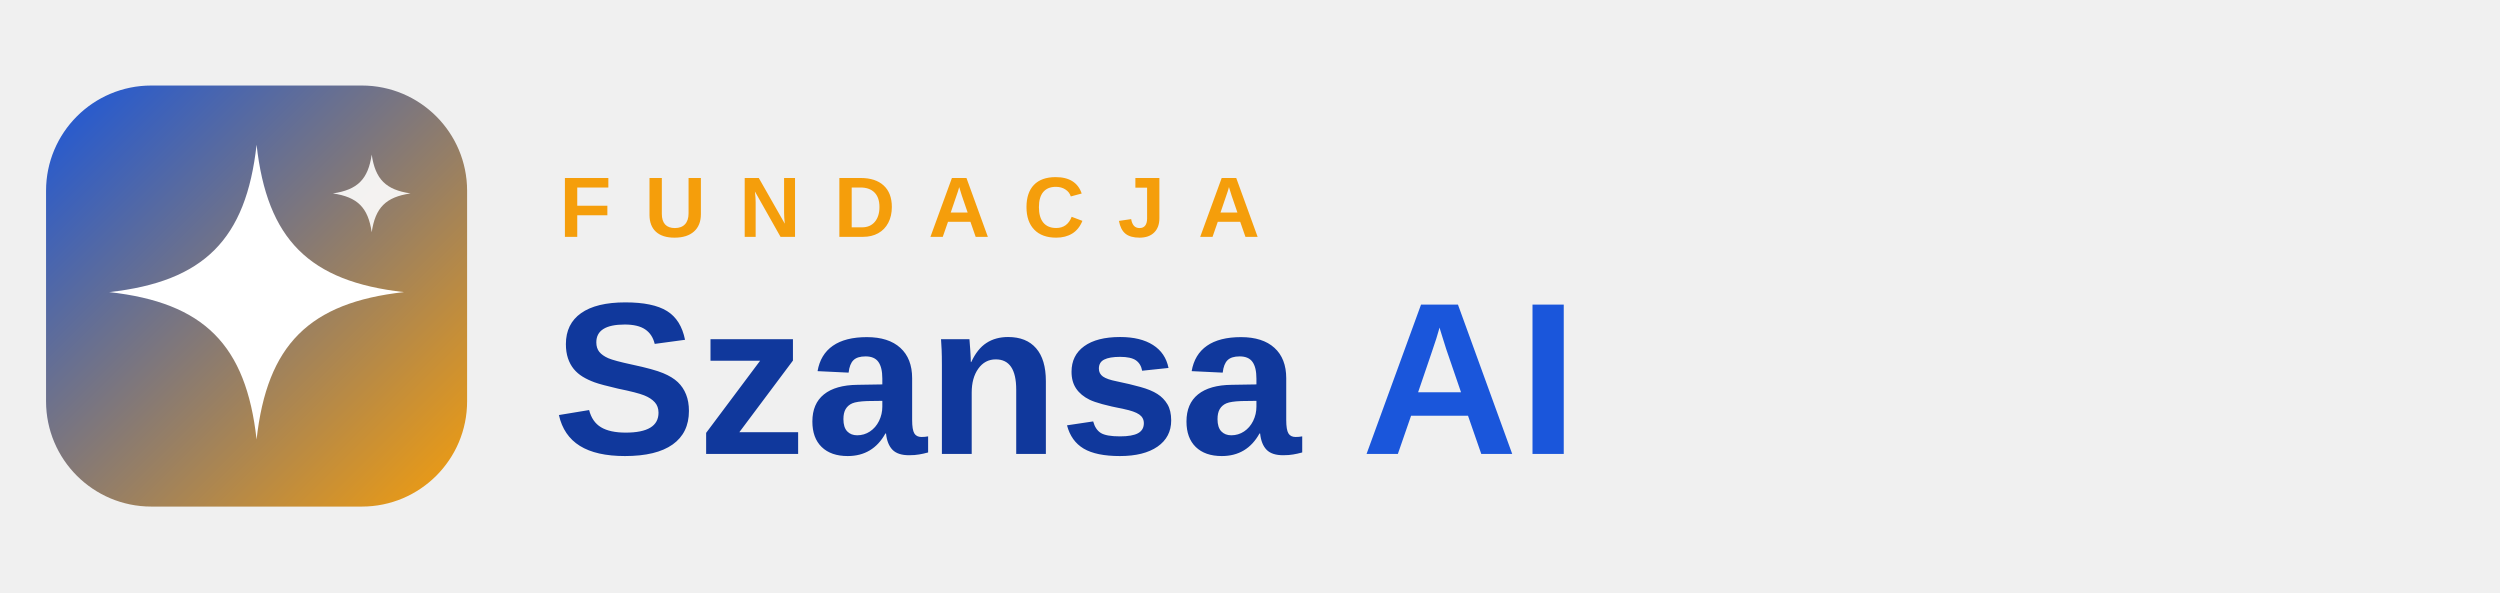
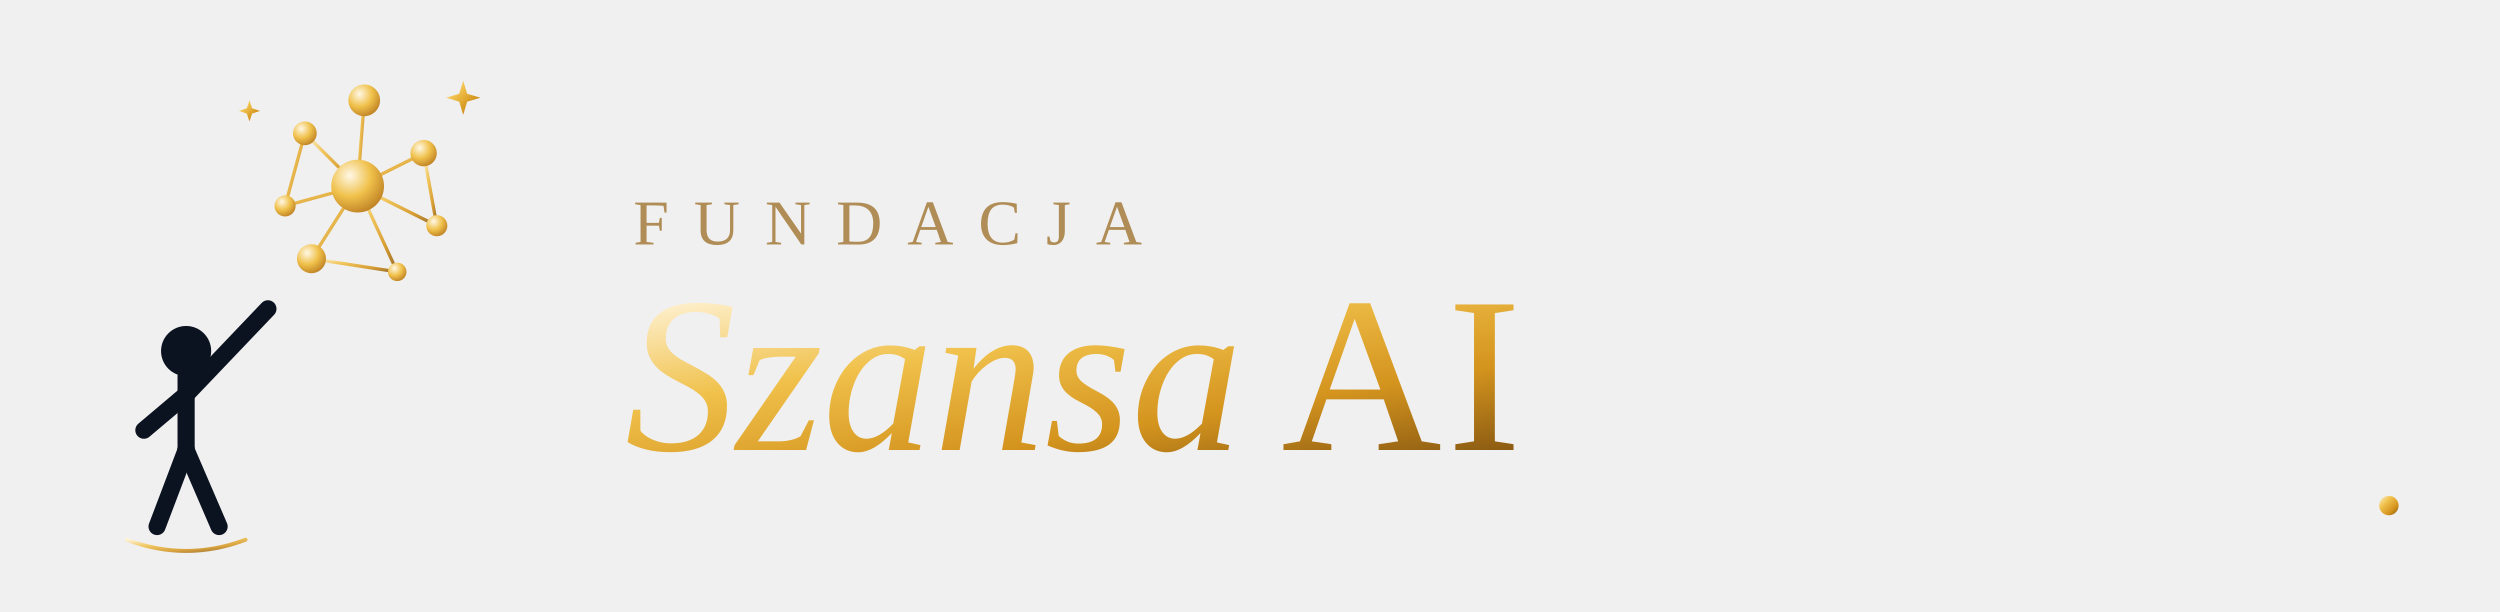
- <svg xmlns="http://www.w3.org/2000/svg" viewBox="0 0 760 180" width="760" height="180">
+ <svg xmlns="http://www.w3.org/2000/svg" viewBox="0 0 900 220" width="900" height="220">
  <defs>
-     <linearGradient id="g" x1="0" y1="0" x2="1" y2="1">
-       <stop offset="0" stop-color="#1a56db" />
-       <stop offset="1" stop-color="#f59e0b" />
+     <linearGradient id="gold" x1="0" y1="0" x2="1" y2="1">
+       <stop offset="0" stop-color="#fff3d6" />
+       <stop offset="0.35" stop-color="#f0c14b" />
+       <stop offset="0.7" stop-color="#d4941e" />
+       <stop offset="1" stop-color="#8a5a12" />
    </linearGradient>
+     <radialGradient id="nodeGlow" cx="0.35" cy="0.3" r="0.8">
+       <stop offset="0" stop-color="#fff8e6" />
+       <stop offset="0.5" stop-color="#f0c14b" />
+       <stop offset="1" stop-color="#b8791f" />
+     </radialGradient>
  </defs>
-   <rect x="14" y="26" width="128" height="128" rx="32" fill="url(#g)" />
-   <path fill="#ffffff" d="M78 44     C81.2 72.8 94 85.6 122.8 88.8     C94 92 81.2 104.8 78 133.6     C74.8 104.8 62 92 33.2 88.8     C62 85.6 74.8 72.8 78 44 Z" />
-   <path fill="#ffffff" opacity="0.9" d="M113 47     C114.1 54.5 117.3 57.7 124.8 58.8     C117.3 59.9 114.1 63.1 113 70.6     C111.9 63.1 108.7 59.9 101.2 58.8     C108.7 57.7 111.9 54.5 113 47 Z" />
-   <text x="170" y="72" font-family="Segoe UI, Arial, sans-serif" font-size="26" font-weight="600" letter-spacing="10" fill="#f59e0b">FUNDACJA</text>
-   <text x="168" y="138" font-family="Segoe UI, Arial, sans-serif" font-size="66" font-weight="800" fill="#10389c">Szansa <tspan fill="#1a56db">AI</tspan>
+   <g transform="translate(10,10) scale(0.475)">
+     <g stroke="url(#gold)" stroke-width="2.5" fill="none" opacity="0.9">
+       <line x1="250" y1="120" x2="255" y2="55" />
+       <line x1="250" y1="120" x2="210" y2="80" />
+       <line x1="250" y1="120" x2="300" y2="95" />
+       <line x1="250" y1="120" x2="195" y2="135" />
+       <line x1="250" y1="120" x2="310" y2="150" />
+       <line x1="250" y1="120" x2="215" y2="175" />
+       <line x1="250" y1="120" x2="280" y2="185" />
+       <line x1="210" y1="80" x2="195" y2="135" />
+       <line x1="300" y1="95" x2="310" y2="150" />
+       <line x1="215" y1="175" x2="280" y2="185" />
+     </g>
+     <g fill="url(#nodeGlow)">
+       <circle cx="250" cy="120" r="20" />
+       <circle cx="255" cy="55" r="12" />
+       <circle cx="210" cy="80" r="9" />
+       <circle cx="300" cy="95" r="10" />
+       <circle cx="195" cy="135" r="8" />
+       <circle cx="310" cy="150" r="8" />
+       <circle cx="215" cy="175" r="11" />
+       <circle cx="280" cy="185" r="7" />
+     </g>
+     <g fill="url(#gold)">
+       <path d="M330 40 L333 50 L343 53 L333 56 L330 66 L327 56 L317 53 L327 50 Z" />
+       <path d="M168 55 L170 61 L176 63 L170 65 L168 71 L166 65 L160 63 L166 61 Z" />
+     </g>
+     <circle cx="120" cy="245" r="19" fill="#0b1220" />
+     <g stroke="#0b1220" stroke-width="13" stroke-linecap="round" stroke-linejoin="round" fill="none">
+       <path d="M120 264 L120 320" />
+       <path d="M120 320 L98 378" />
+       <path d="M120 320 L145 378" />
+       <path d="M120 278 L88 305" />
+       <path d="M120 278 L182 213" />
+     </g>
+     <path d="M75 388 Q120 405 165 388" stroke="url(#gold)" stroke-width="3" fill="none" stroke-linecap="round" opacity="0.85" />
+   </g>
+   <text x="228" y="88" font-family="Georgia, 'Times New Roman', serif" font-size="23" letter-spacing="9" fill="#b08d57">FUNDACJA</text>
+   <text x="225" y="162" font-family="Georgia, 'Times New Roman', serif" font-size="80" font-style="italic" fill="url(#gold)">Szansa<tspan font-style="normal" dx="14" letter-spacing="2">AI</tspan>
  </text>
+   <line x1="228" y1="182" x2="860" y2="182" stroke="url(#gold)" stroke-width="1.5" opacity="0.8" />
+   <circle cx="860" cy="182" r="3.5" fill="url(#gold)" />
</svg>
